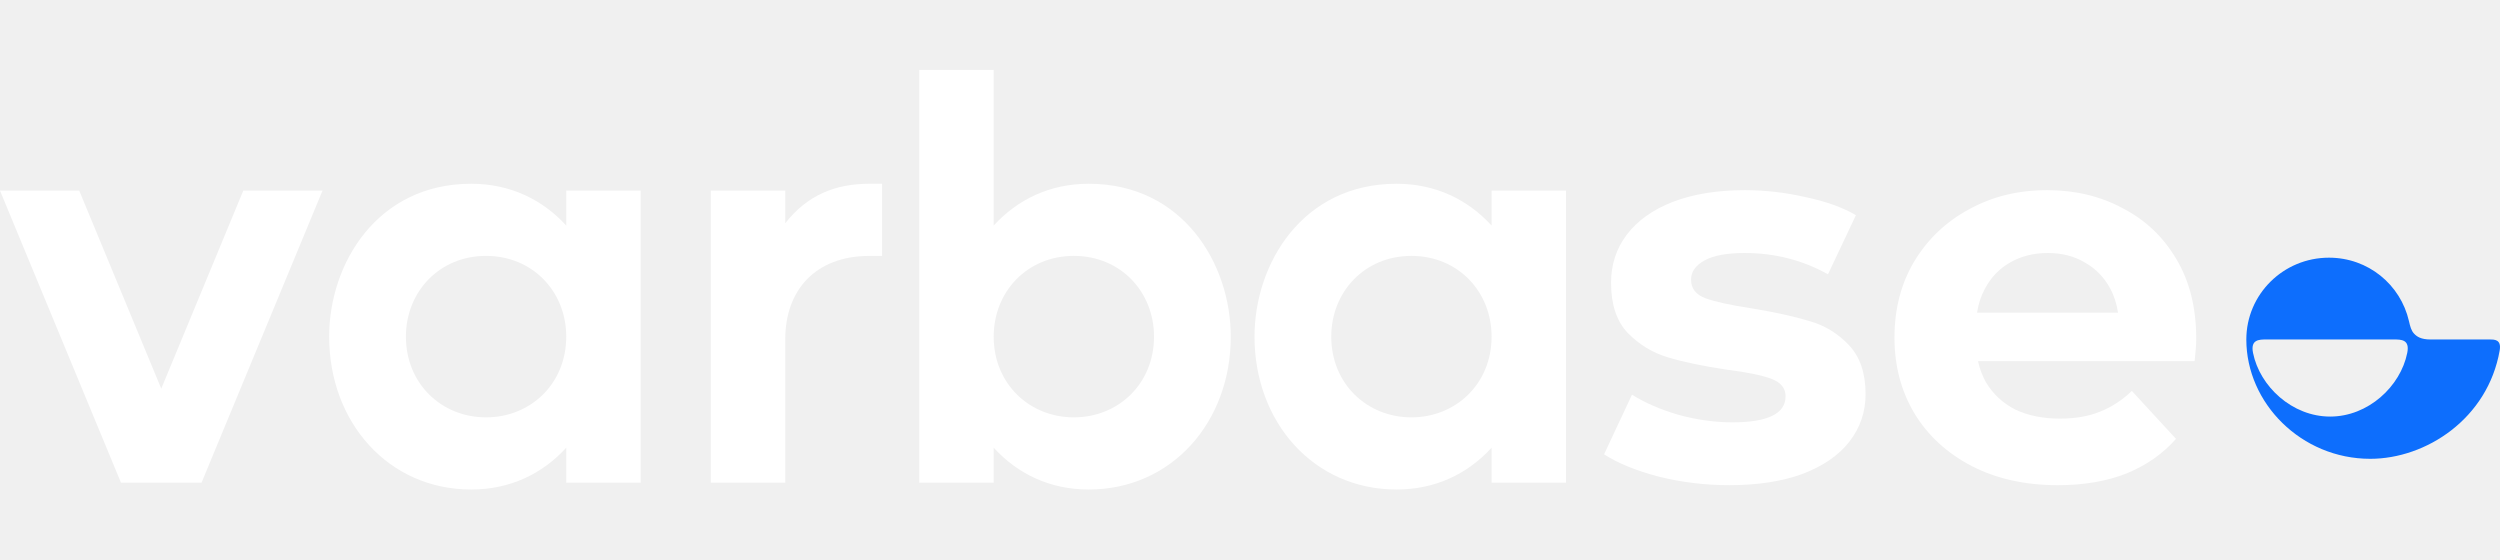
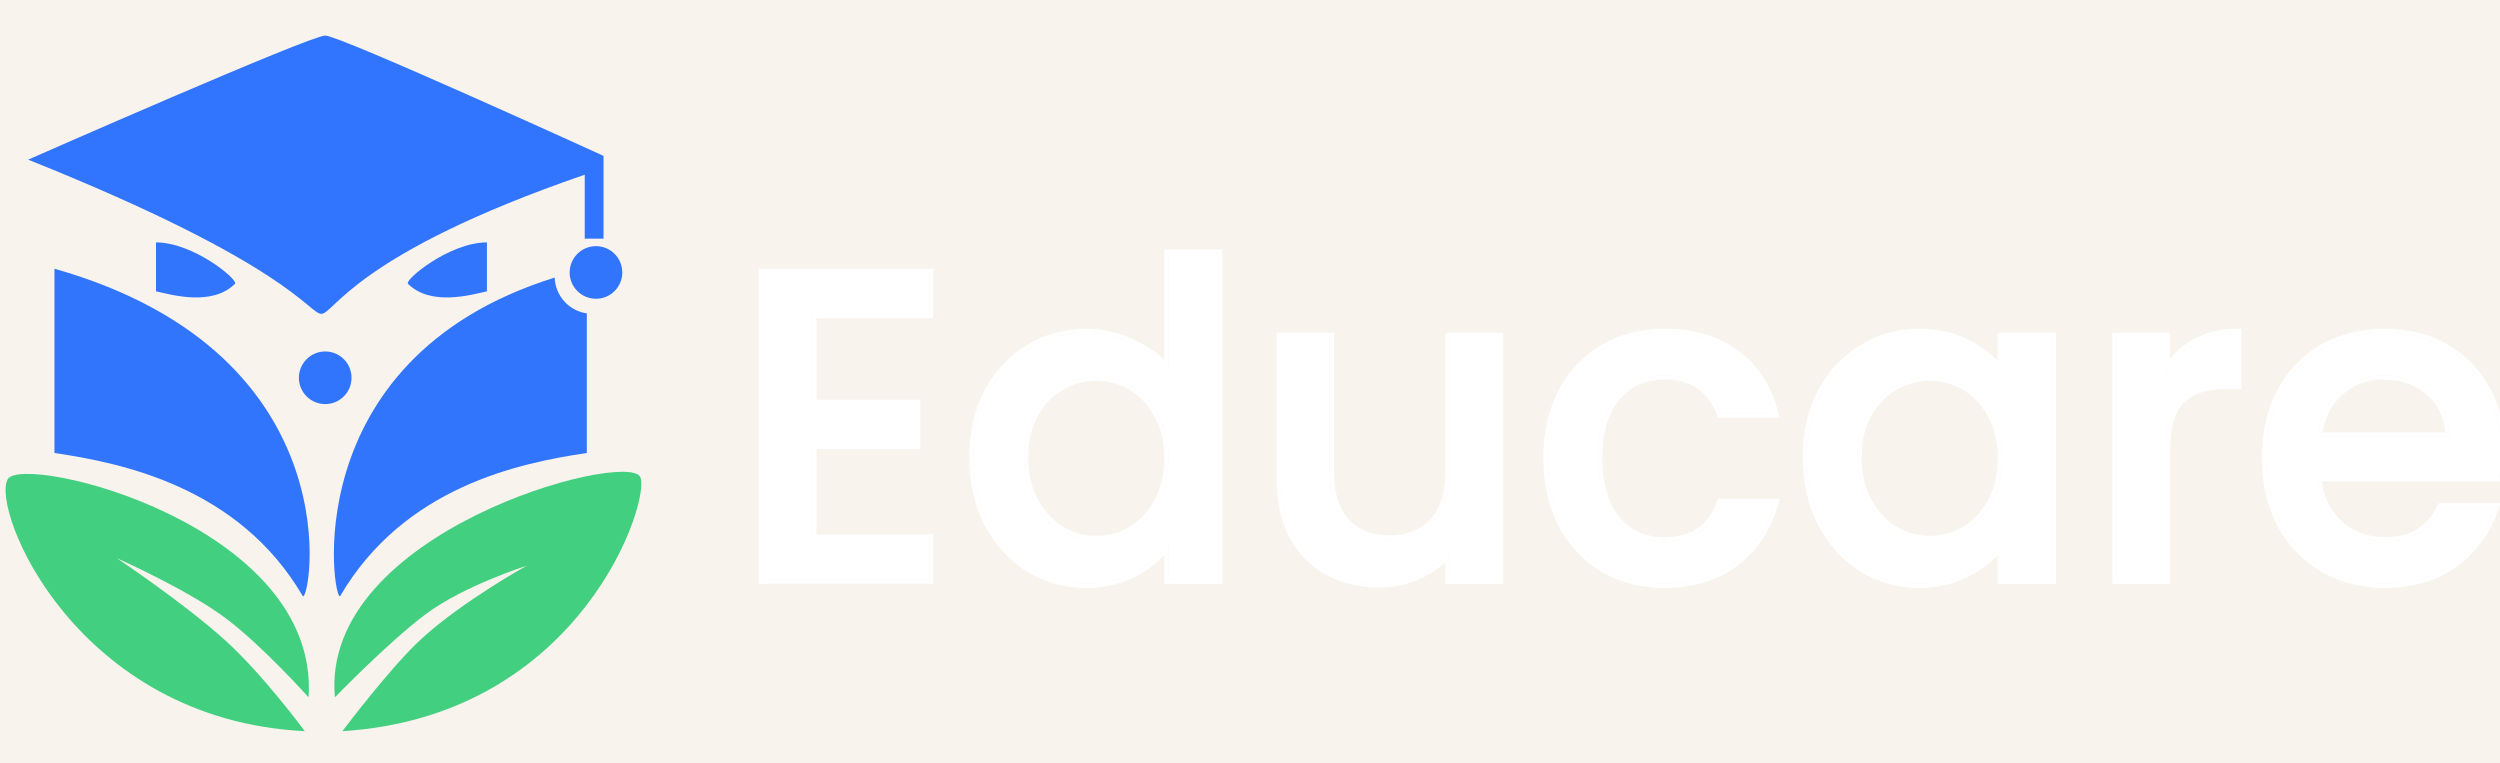
- <svg xmlns="http://www.w3.org/2000/svg" width="143" height="32" viewBox="0 0 143 32" fill="none">
-   <g id="Mode=Dark">
-     <g id="logo">
-       <path fill-rule="evenodd" clip-rule="evenodd" d="M135.58 26.244C138.763 26.244 142.3 23.954 142.982 20.045C143.091 19.419 142.681 19.419 142.434 19.419H139.038C138.462 19.419 138.234 19.245 138.079 19.077C137.924 18.909 137.865 18.684 137.791 18.363C137.311 16.282 135.464 14.739 133.217 14.739C130.606 14.739 128.49 16.834 128.49 19.419C128.49 23.061 131.634 26.244 135.58 26.244ZM137.695 20.184C137.849 19.418 137.352 19.418 136.928 19.418H129.641C129.217 19.418 128.72 19.419 128.873 20.184C129.257 22.102 131.109 23.828 133.284 23.828C135.46 23.828 137.312 22.102 137.695 20.184Z" fill="#0D6EFD" />
-       <path fill-rule="evenodd" clip-rule="evenodd" d="M32.389 10.903V12.902C31.029 11.416 29.184 10.511 26.951 10.511C21.577 10.511 18.828 15.079 18.828 19.255C18.828 24.161 22.219 28 26.951 28C29.166 28 31.014 27.113 32.389 25.609V27.607H36.647V10.903H32.389ZM23.218 19.255C23.218 21.95 25.258 23.873 27.803 23.873C30.34 23.873 32.389 21.958 32.389 19.255C32.389 16.678 30.466 14.637 27.803 14.637C25.12 14.637 23.218 16.699 23.218 19.255Z" fill="white" />
-       <path d="M50.453 14.638H49.732C46.644 14.638 44.917 16.596 44.917 19.405V27.607H40.659V10.904H44.917V12.769C46.183 11.154 47.788 10.51 49.732 10.51H50.453V14.638Z" fill="white" />
-       <path d="M18.448 10.904H13.916L9.224 22.231L4.532 10.904H0L6.919 27.607H11.529L18.448 10.904Z" fill="white" />
-       <path fill-rule="evenodd" clip-rule="evenodd" d="M85.319 10.903V12.902C83.96 11.416 82.114 10.511 79.882 10.511C74.507 10.511 71.758 15.079 71.758 19.255C71.758 24.161 75.149 28 79.882 28C82.096 28 83.944 27.113 85.319 25.609V27.607H89.577V10.903H85.319ZM76.148 19.255C76.148 21.95 78.188 23.873 80.733 23.873C83.27 23.873 85.319 21.958 85.319 19.255C85.319 16.678 83.397 14.637 80.733 14.637C78.05 14.637 76.148 16.699 76.148 19.255Z" fill="white" />
-       <path fill-rule="evenodd" clip-rule="evenodd" d="M56.839 4V12.902C58.198 11.416 60.044 10.511 62.276 10.511C67.65 10.511 70.4 15.079 70.4 19.255C70.4 24.16 67.009 28 62.276 28C60.062 28 58.214 27.113 56.839 25.609V27.607H52.581V4H56.839ZM66.01 19.255C66.01 21.95 63.97 23.873 61.425 23.873C58.888 23.873 56.839 21.958 56.839 19.255C56.839 16.678 58.761 14.637 61.425 14.637C64.108 14.637 66.01 16.699 66.01 19.255Z" fill="white" />
-       <path fill-rule="evenodd" clip-rule="evenodd" d="M117.101 10.877C118.704 10.877 120.144 11.223 121.423 11.914C122.722 12.584 123.747 13.558 124.498 14.838C125.249 16.096 125.624 17.609 125.624 19.376C125.624 19.559 125.614 19.772 125.593 20.016C125.573 20.239 125.553 20.452 125.533 20.655H113.142C113.237 21.092 113.39 21.498 113.6 21.874C114.006 22.544 114.564 23.062 115.274 23.427C116.005 23.773 116.857 23.945 117.831 23.945C118.704 23.945 119.465 23.813 120.114 23.549C120.784 23.285 121.393 22.889 121.941 22.361L124.467 25.103C123.716 25.956 122.773 26.615 121.636 27.082C120.5 27.529 119.191 27.753 117.709 27.753C115.842 27.753 114.199 27.387 112.778 26.656C111.378 25.925 110.292 24.93 109.521 23.671C108.75 22.392 108.364 20.939 108.364 19.315C108.364 17.67 108.74 16.218 109.491 14.96C110.262 13.68 111.307 12.685 112.626 11.974C113.945 11.243 115.436 10.877 117.101 10.877ZM117.131 14.472C116.319 14.472 115.599 14.655 114.97 15.02C114.361 15.365 113.884 15.863 113.539 16.513C113.316 16.919 113.166 17.376 113.087 17.884H121.151C121.074 17.367 120.922 16.9 120.693 16.482C120.348 15.853 119.871 15.365 119.262 15.02C118.653 14.655 117.943 14.472 117.131 14.472Z" fill="white" />
-       <path d="M99.8 10.877C100.967 10.877 102.124 11.01 103.271 11.274C104.438 11.518 105.4 11.863 106.158 12.309L104.561 15.69C103.107 14.878 101.52 14.472 99.8 14.472C98.776 14.472 98.008 14.614 97.496 14.899C96.984 15.183 96.728 15.548 96.728 15.995C96.728 16.503 97.005 16.858 97.558 17.061C98.111 17.264 98.991 17.457 100.2 17.64C101.551 17.863 102.657 18.107 103.517 18.371C104.377 18.614 105.124 19.072 105.759 19.742C106.394 20.412 106.711 21.346 106.711 22.544C106.711 23.559 106.404 24.463 105.79 25.255C105.175 26.047 104.274 26.666 103.087 27.113C101.919 27.54 100.527 27.752 98.909 27.752C97.537 27.752 96.196 27.59 94.886 27.265C93.575 26.92 92.531 26.493 91.753 25.986L93.35 22.575C94.087 23.041 94.978 23.427 96.022 23.732C97.066 24.016 98.09 24.158 99.094 24.158C101.121 24.158 102.134 23.661 102.135 22.666C102.135 22.199 101.858 21.864 101.305 21.661C100.752 21.458 99.902 21.285 98.756 21.143C97.404 20.94 96.288 20.706 95.408 20.442C94.527 20.178 93.759 19.711 93.104 19.041C92.469 18.371 92.152 17.417 92.152 16.178C92.152 15.142 92.449 14.228 93.043 13.436C93.657 12.624 94.537 11.995 95.684 11.548C96.851 11.101 98.224 10.877 99.8 10.877Z" fill="white" />
+ <svg xmlns="http://www.w3.org/2000/svg" width="118" height="36" viewBox="0 0 118 36" fill="none">
+   <rect width="118" height="36" fill="#F5F5F5" />
+   <g id="Logo &amp; Share Image">
+     <rect width="1144" height="1635" transform="translate(-279 -392)" fill="white" />
+     <g id="div">
+       <mask id="path-1-inside-1_6663_132" fill="white">
+         <path d="M-159 -140H745V56H-159V-140Z" />
+       </mask>
+       <path d="M-159 -140V-139H745V-140V-141H-159V-140Z" fill="#E2E2E4" mask="url(#path-1-inside-1_6663_132)" />
+       <g id="Full Logo">
+         <rect x="-158.5" y="-19.5" width="296" height="75" rx="4.5" fill="#F8F3ED" />
+         <rect x="-158.5" y="-19.5" width="296" height="75" rx="4.5" stroke="#9747FF" stroke-dasharray="10 5" />
+         <g id="Mode=dark">
+           <g id="educare-logo 1" clip-path="url(#clip0_6663_132)">
+             <g id="Educare">
+               <mask id="path-4-outside-2_6663_132" maskUnits="userSpaceOnUse" x="35.014" y="10.973" width="84" height="17" fill="black">
+                 <rect fill="white" x="35.014" y="10.973" width="84" height="17" />
+                 <path d="M38.342 14.822V19.064H43.242V20.998H38.342V25.428H43.855V27.362H36.014V12.888H43.855V14.822H38.342Z" />
+                 <path d="M45.946 21.581C45.946 20.43 46.177 19.411 46.64 18.524C47.117 17.636 47.756 16.95 48.559 16.465C49.376 15.966 50.281 15.716 51.275 15.716C52.01 15.716 52.731 15.883 53.439 16.215C54.161 16.534 54.732 16.964 55.154 17.505V11.973H57.502V27.362H55.154V25.636C54.773 26.19 54.242 26.648 53.562 27.008C52.895 27.369 52.126 27.549 51.255 27.549C50.275 27.549 49.376 27.299 48.559 26.8C47.756 26.287 47.117 25.58 46.64 24.679C46.177 23.764 45.946 22.731 45.946 21.581ZM55.154 21.622C55.154 20.832 54.991 20.146 54.664 19.563C54.351 18.981 53.936 18.538 53.419 18.233C52.902 17.927 52.343 17.775 51.745 17.775C51.146 17.775 50.588 17.927 50.07 18.233C49.553 18.524 49.131 18.96 48.804 19.543C48.491 20.111 48.335 20.79 48.335 21.581C48.335 22.371 48.491 23.064 48.804 23.66C49.131 24.256 49.553 24.714 50.07 25.033C50.601 25.338 51.159 25.49 51.745 25.49C52.343 25.49 52.902 25.338 53.419 25.033C53.936 24.728 54.351 24.284 54.664 23.702C54.991 23.106 55.154 22.412 55.154 21.622Z" />
+                 <path d="M70.748 15.903V27.362H68.421V26.01C68.053 26.481 67.57 26.856 66.971 27.133C66.386 27.396 65.76 27.528 65.093 27.528C64.208 27.528 63.411 27.341 62.704 26.967C62.009 26.592 61.458 26.038 61.05 25.303C60.655 24.568 60.458 23.681 60.458 22.641V15.903H62.765V22.288C62.765 23.314 63.017 24.104 63.52 24.658C64.024 25.199 64.711 25.469 65.582 25.469C66.454 25.469 67.141 25.199 67.645 24.658C68.162 24.104 68.421 23.314 68.421 22.288V15.903H70.748Z" />
+                 <path d="M73.043 21.622C73.043 20.444 73.275 19.411 73.738 18.524C74.214 17.622 74.868 16.929 75.698 16.444C76.528 15.959 77.481 15.716 78.556 15.716C79.918 15.716 81.04 16.049 81.925 16.714C82.824 17.366 83.429 18.302 83.743 19.522H81.231C81.027 18.953 80.7 18.51 80.251 18.191C79.802 17.872 79.237 17.713 78.556 17.713C77.603 17.713 76.841 18.059 76.269 18.752C75.711 19.432 75.432 20.388 75.432 21.622C75.432 22.856 75.711 23.82 76.269 24.513C76.841 25.206 77.603 25.552 78.556 25.552C79.904 25.552 80.796 24.949 81.231 23.743H83.743C83.416 24.908 82.803 25.837 81.905 26.53C81.007 27.209 79.89 27.549 78.556 27.549C77.481 27.549 76.528 27.306 75.698 26.821C74.868 26.322 74.214 25.629 73.738 24.741C73.275 23.84 73.043 22.801 73.043 21.622Z" />
+                 <path d="M85.286 21.581C85.286 20.43 85.518 19.411 85.981 18.524C86.457 17.636 87.097 16.95 87.9 16.465C88.716 15.966 89.615 15.716 90.595 15.716C91.48 15.716 92.249 15.896 92.902 16.257C93.569 16.604 94.1 17.04 94.495 17.567V15.903H96.843V27.362H94.495V25.657C94.1 26.197 93.562 26.648 92.882 27.008C92.201 27.369 91.425 27.549 90.554 27.549C89.588 27.549 88.703 27.299 87.9 26.8C87.097 26.287 86.457 25.58 85.981 24.679C85.518 23.764 85.286 22.731 85.286 21.581ZM94.495 21.622C94.495 20.832 94.331 20.146 94.005 19.563C93.692 18.981 93.276 18.538 92.759 18.233C92.242 17.927 91.684 17.775 91.085 17.775C90.486 17.775 89.928 17.927 89.411 18.233C88.893 18.524 88.471 18.96 88.145 19.543C87.832 20.111 87.675 20.79 87.675 21.581C87.675 22.371 87.832 23.064 88.145 23.66C88.471 24.256 88.893 24.714 89.411 25.033C89.942 25.338 90.5 25.49 91.085 25.49C91.684 25.49 92.242 25.338 92.759 25.033C93.276 24.728 93.692 24.284 94.005 23.702C94.331 23.106 94.495 22.412 94.495 21.622Z" />
+                 <path d="M102.228 17.567C102.568 16.985 103.017 16.534 103.575 16.215C104.147 15.883 104.821 15.716 105.597 15.716V18.17H105.005C104.093 18.17 103.398 18.406 102.922 18.877C102.459 19.349 102.228 20.166 102.228 21.331V27.362H99.9V15.903H102.228V17.567Z" />
+                 <path d="M118.047 21.352C118.047 21.782 118.02 22.17 117.966 22.516H109.37C109.438 23.431 109.771 24.166 110.37 24.721C110.969 25.275 111.704 25.552 112.575 25.552C113.828 25.552 114.712 25.019 115.23 23.951H117.741C117.401 25.005 116.781 25.871 115.883 26.551C114.998 27.216 113.896 27.549 112.575 27.549C111.5 27.549 110.533 27.306 109.676 26.821C108.832 26.322 108.165 25.629 107.675 24.741C107.199 23.84 106.96 22.801 106.96 21.622C106.96 20.444 107.192 19.411 107.655 18.524C108.131 17.622 108.791 16.929 109.635 16.444C110.493 15.959 111.473 15.716 112.575 15.716C113.637 15.716 114.583 15.952 115.413 16.423C116.244 16.895 116.89 17.56 117.353 18.42C117.816 19.265 118.047 20.243 118.047 21.352ZM115.617 20.603C115.604 19.73 115.298 19.03 114.699 18.503C114.1 17.976 113.358 17.713 112.473 17.713C111.67 17.713 110.983 17.976 110.411 18.503C109.839 19.016 109.499 19.716 109.39 20.603H115.617Z" />
+               </mask>
+               <path d="M38.342 14.822V19.064H43.242V20.998H38.342V25.428H43.855V27.362H36.014V12.888H43.855V14.822H38.342Z" fill="white" />
+               <path d="M45.946 21.581C45.946 20.43 46.177 19.411 46.64 18.524C47.117 17.636 47.756 16.95 48.559 16.465C49.376 15.966 50.281 15.716 51.275 15.716C52.01 15.716 52.731 15.883 53.439 16.215C54.161 16.534 54.732 16.964 55.154 17.505V11.973H57.502V27.362H55.154V25.636C54.773 26.19 54.242 26.648 53.562 27.008C52.895 27.369 52.126 27.549 51.255 27.549C50.275 27.549 49.376 27.299 48.559 26.8C47.756 26.287 47.117 25.58 46.64 24.679C46.177 23.764 45.946 22.731 45.946 21.581ZM55.154 21.622C55.154 20.832 54.991 20.146 54.664 19.563C54.351 18.981 53.936 18.538 53.419 18.233C52.902 17.927 52.343 17.775 51.745 17.775C51.146 17.775 50.588 17.927 50.07 18.233C49.553 18.524 49.131 18.96 48.804 19.543C48.491 20.111 48.335 20.79 48.335 21.581C48.335 22.371 48.491 23.064 48.804 23.66C49.131 24.256 49.553 24.714 50.07 25.033C50.601 25.338 51.159 25.49 51.745 25.49C52.343 25.49 52.902 25.338 53.419 25.033C53.936 24.728 54.351 24.284 54.664 23.702C54.991 23.106 55.154 22.412 55.154 21.622Z" fill="white" />
+               <path d="M70.748 15.903V27.362H68.421V26.01C68.053 26.481 67.57 26.856 66.971 27.133C66.386 27.396 65.76 27.528 65.093 27.528C64.208 27.528 63.411 27.341 62.704 26.967C62.009 26.592 61.458 26.038 61.05 25.303C60.655 24.568 60.458 23.681 60.458 22.641V15.903H62.765V22.288C62.765 23.314 63.017 24.104 63.52 24.658C64.024 25.199 64.711 25.469 65.582 25.469C66.454 25.469 67.141 25.199 67.645 24.658C68.162 24.104 68.421 23.314 68.421 22.288V15.903H70.748Z" fill="white" />
+               <path d="M73.043 21.622C73.043 20.444 73.275 19.411 73.738 18.524C74.214 17.622 74.868 16.929 75.698 16.444C76.528 15.959 77.481 15.716 78.556 15.716C79.918 15.716 81.04 16.049 81.925 16.714C82.824 17.366 83.429 18.302 83.743 19.522H81.231C81.027 18.953 80.7 18.51 80.251 18.191C79.802 17.872 79.237 17.713 78.556 17.713C77.603 17.713 76.841 18.059 76.269 18.752C75.711 19.432 75.432 20.388 75.432 21.622C75.432 22.856 75.711 23.82 76.269 24.513C76.841 25.206 77.603 25.552 78.556 25.552C79.904 25.552 80.796 24.949 81.231 23.743H83.743C83.416 24.908 82.803 25.837 81.905 26.53C81.007 27.209 79.89 27.549 78.556 27.549C77.481 27.549 76.528 27.306 75.698 26.821C74.868 26.322 74.214 25.629 73.738 24.741C73.275 23.84 73.043 22.801 73.043 21.622Z" fill="white" />
+               <path d="M85.286 21.581C85.286 20.43 85.518 19.411 85.981 18.524C86.457 17.636 87.097 16.95 87.9 16.465C88.716 15.966 89.615 15.716 90.595 15.716C91.48 15.716 92.249 15.896 92.902 16.257C93.569 16.604 94.1 17.04 94.495 17.567V15.903H96.843V27.362H94.495V25.657C94.1 26.197 93.562 26.648 92.882 27.008C92.201 27.369 91.425 27.549 90.554 27.549C89.588 27.549 88.703 27.299 87.9 26.8C87.097 26.287 86.457 25.58 85.981 24.679C85.518 23.764 85.286 22.731 85.286 21.581ZM94.495 21.622C94.495 20.832 94.331 20.146 94.005 19.563C93.692 18.981 93.276 18.538 92.759 18.233C92.242 17.927 91.684 17.775 91.085 17.775C90.486 17.775 89.928 17.927 89.411 18.233C88.893 18.524 88.471 18.96 88.145 19.543C87.832 20.111 87.675 20.79 87.675 21.581C87.675 22.371 87.832 23.064 88.145 23.66C88.471 24.256 88.893 24.714 89.411 25.033C89.942 25.338 90.5 25.49 91.085 25.49C91.684 25.49 92.242 25.338 92.759 25.033C93.276 24.728 93.692 24.284 94.005 23.702C94.331 23.106 94.495 22.412 94.495 21.622Z" fill="white" />
+               <path d="M102.228 17.567C102.568 16.985 103.017 16.534 103.575 16.215C104.147 15.883 104.821 15.716 105.597 15.716V18.17H105.005C104.093 18.17 103.398 18.406 102.922 18.877C102.459 19.349 102.228 20.166 102.228 21.331V27.362H99.9V15.903H102.228V17.567Z" fill="white" />
+               <path d="M118.047 21.352C118.047 21.782 118.02 22.17 117.966 22.516H109.37C109.438 23.431 109.771 24.166 110.37 24.721C110.969 25.275 111.704 25.552 112.575 25.552C113.828 25.552 114.712 25.019 115.23 23.951H117.741C117.401 25.005 116.781 25.871 115.883 26.551C114.998 27.216 113.896 27.549 112.575 27.549C111.5 27.549 110.533 27.306 109.676 26.821C108.832 26.322 108.165 25.629 107.675 24.741C107.199 23.84 106.96 22.801 106.96 21.622C106.96 20.444 107.192 19.411 107.655 18.524C108.131 17.622 108.791 16.929 109.635 16.444C110.493 15.959 111.473 15.716 112.575 15.716C113.637 15.716 114.583 15.952 115.413 16.423C116.244 16.895 116.89 17.56 117.353 18.42C117.816 19.265 118.047 20.243 118.047 21.352ZM115.617 20.603C115.604 19.73 115.298 19.03 114.699 18.503C114.1 17.976 113.358 17.713 112.473 17.713C111.67 17.713 110.983 17.976 110.411 18.503C109.839 19.016 109.499 19.716 109.39 20.603H115.617Z" fill="white" />
+               <path d="M38.342 14.822V19.064H43.242V20.998H38.342V25.428H43.855V27.362H36.014V12.888H43.855V14.822H38.342Z" stroke="white" stroke-width="0.4" mask="url(#path-4-outside-2_6663_132)" />
+               <path d="M45.946 21.581C45.946 20.43 46.177 19.411 46.64 18.524C47.117 17.636 47.756 16.95 48.559 16.465C49.376 15.966 50.281 15.716 51.275 15.716C52.01 15.716 52.731 15.883 53.439 16.215C54.161 16.534 54.732 16.964 55.154 17.505V11.973H57.502V27.362H55.154V25.636C54.773 26.19 54.242 26.648 53.562 27.008C52.895 27.369 52.126 27.549 51.255 27.549C50.275 27.549 49.376 27.299 48.559 26.8C47.756 26.287 47.117 25.58 46.64 24.679C46.177 23.764 45.946 22.731 45.946 21.581ZM55.154 21.622C55.154 20.832 54.991 20.146 54.664 19.563C54.351 18.981 53.936 18.538 53.419 18.233C52.902 17.927 52.343 17.775 51.745 17.775C51.146 17.775 50.588 17.927 50.07 18.233C49.553 18.524 49.131 18.96 48.804 19.543C48.491 20.111 48.335 20.79 48.335 21.581C48.335 22.371 48.491 23.064 48.804 23.66C49.131 24.256 49.553 24.714 50.07 25.033C50.601 25.338 51.159 25.49 51.745 25.49C52.343 25.49 52.902 25.338 53.419 25.033C53.936 24.728 54.351 24.284 54.664 23.702C54.991 23.106 55.154 22.412 55.154 21.622Z" stroke="white" stroke-width="0.4" mask="url(#path-4-outside-2_6663_132)" />
+               <path d="M70.748 15.903V27.362H68.421V26.01C68.053 26.481 67.57 26.856 66.971 27.133C66.386 27.396 65.76 27.528 65.093 27.528C64.208 27.528 63.411 27.341 62.704 26.967C62.009 26.592 61.458 26.038 61.05 25.303C60.655 24.568 60.458 23.681 60.458 22.641V15.903H62.765V22.288C62.765 23.314 63.017 24.104 63.52 24.658C64.024 25.199 64.711 25.469 65.582 25.469C66.454 25.469 67.141 25.199 67.645 24.658C68.162 24.104 68.421 23.314 68.421 22.288V15.903H70.748Z" stroke="white" stroke-width="0.4" mask="url(#path-4-outside-2_6663_132)" />
+               <path d="M73.043 21.622C73.043 20.444 73.275 19.411 73.738 18.524C74.214 17.622 74.868 16.929 75.698 16.444C76.528 15.959 77.481 15.716 78.556 15.716C79.918 15.716 81.04 16.049 81.925 16.714C82.824 17.366 83.429 18.302 83.743 19.522H81.231C81.027 18.953 80.7 18.51 80.251 18.191C79.802 17.872 79.237 17.713 78.556 17.713C77.603 17.713 76.841 18.059 76.269 18.752C75.711 19.432 75.432 20.388 75.432 21.622C75.432 22.856 75.711 23.82 76.269 24.513C76.841 25.206 77.603 25.552 78.556 25.552C79.904 25.552 80.796 24.949 81.231 23.743H83.743C83.416 24.908 82.803 25.837 81.905 26.53C81.007 27.209 79.89 27.549 78.556 27.549C77.481 27.549 76.528 27.306 75.698 26.821C74.868 26.322 74.214 25.629 73.738 24.741C73.275 23.84 73.043 22.801 73.043 21.622Z" stroke="white" stroke-width="0.4" mask="url(#path-4-outside-2_6663_132)" />
+               <path d="M85.286 21.581C85.286 20.43 85.518 19.411 85.981 18.524C86.457 17.636 87.097 16.95 87.9 16.465C88.716 15.966 89.615 15.716 90.595 15.716C91.48 15.716 92.249 15.896 92.902 16.257C93.569 16.604 94.1 17.04 94.495 17.567V15.903H96.843V27.362H94.495V25.657C94.1 26.197 93.562 26.648 92.882 27.008C92.201 27.369 91.425 27.549 90.554 27.549C89.588 27.549 88.703 27.299 87.9 26.8C87.097 26.287 86.457 25.58 85.981 24.679C85.518 23.764 85.286 22.731 85.286 21.581ZM94.495 21.622C94.495 20.832 94.331 20.146 94.005 19.563C93.692 18.981 93.276 18.538 92.759 18.233C92.242 17.927 91.684 17.775 91.085 17.775C90.486 17.775 89.928 17.927 89.411 18.233C88.893 18.524 88.471 18.96 88.145 19.543C87.832 20.111 87.675 20.79 87.675 21.581C87.675 22.371 87.832 23.064 88.145 23.66C88.471 24.256 88.893 24.714 89.411 25.033C89.942 25.338 90.5 25.49 91.085 25.49C91.684 25.49 92.242 25.338 92.759 25.033C93.276 24.728 93.692 24.284 94.005 23.702C94.331 23.106 94.495 22.412 94.495 21.622Z" stroke="white" stroke-width="0.4" mask="url(#path-4-outside-2_6663_132)" />
+               <path d="M102.228 17.567C102.568 16.985 103.017 16.534 103.575 16.215C104.147 15.883 104.821 15.716 105.597 15.716V18.17H105.005C104.093 18.17 103.398 18.406 102.922 18.877C102.459 19.349 102.228 20.166 102.228 21.331V27.362H99.9V15.903H102.228V17.567Z" stroke="white" stroke-width="0.4" mask="url(#path-4-outside-2_6663_132)" />
+               <path d="M118.047 21.352C118.047 21.782 118.02 22.17 117.966 22.516H109.37C109.438 23.431 109.771 24.166 110.37 24.721C110.969 25.275 111.704 25.552 112.575 25.552C113.828 25.552 114.712 25.019 115.23 23.951H117.741C117.401 25.005 116.781 25.871 115.883 26.551C114.998 27.216 113.896 27.549 112.575 27.549C111.5 27.549 110.533 27.306 109.676 26.821C108.832 26.322 108.165 25.629 107.675 24.741C107.199 23.84 106.96 22.801 106.96 21.622C106.96 20.444 107.192 19.411 107.655 18.524C108.131 17.622 108.791 16.929 109.635 16.444C110.493 15.959 111.473 15.716 112.575 15.716C113.637 15.716 114.583 15.952 115.413 16.423C116.244 16.895 116.89 17.56 117.353 18.42C117.816 19.265 118.047 20.243 118.047 21.352ZM115.617 20.603C115.604 19.73 115.298 19.03 114.699 18.503C114.1 17.976 113.358 17.713 112.473 17.713C111.67 17.713 110.983 17.976 110.411 18.503C109.839 19.016 109.499 19.716 109.39 20.603H115.617Z" stroke="white" stroke-width="0.4" mask="url(#path-4-outside-2_6663_132)" />
+             </g>
+             <g id="Frame 1" clip-path="url(#clip1_6663_132)">
+               <path id="Vector 1" d="M15.173 14.813C14.577 14.825 13.753 12.506 1.328 7.536C1.328 7.536 14.641 1.672 15.351 1.679C16.061 1.685 28.486 7.358 28.486 7.358V11.264H27.599V8.246C16.771 11.974 15.77 14.802 15.173 14.813Z" fill="#3174FE" />
+               <path id="Vector 2" d="M2.571 21.381V12.684C16.948 16.766 14.598 28.659 14.286 28.126C11.268 22.979 5.766 21.855 2.571 21.381Z" fill="#3175FD" />
+               <path id="Subtract" d="M26.181 13.101C26.211 13.966 26.859 14.671 27.698 14.792V21.381C24.503 21.855 19.079 22.979 16.061 28.126C15.761 28.639 13.736 16.982 26.181 13.101Z" fill="#3175FD" />
+               <circle id="Ellipse 2" cx="28.13" cy="12.86" r="1.242" fill="#3175FD" />
+               <circle id="Ellipse 3" cx="15.35" cy="17.831" r="1.242" fill="#3175FD" />
+               <path id="Vector 4" d="M0.365 22.619C1.075 21.376 15.097 24.748 14.565 32.914C14.565 32.914 12.423 30.512 10.66 29.186C8.851 27.826 5.512 26.346 5.512 26.346C5.512 26.346 8.707 28.476 10.66 30.251C12.435 31.865 14.387 34.511 14.387 34.511C3.56 33.978 -0.447 24.038 0.365 22.619Z" fill="#43CF80" />
+               <path id="Vector 5" d="M30.211 22.498C29.501 21.256 15.097 25.103 15.807 32.913C15.807 32.913 18.304 30.334 20.067 29.008C21.876 27.648 24.86 26.701 24.86 26.701C24.86 26.701 21.868 28.356 19.916 30.131C18.449 31.464 16.162 34.511 16.162 34.511C27.522 33.801 30.768 23.473 30.211 22.498Z" fill="#43CF80" />
+               <path id="Vector 6" d="M7.363 13.749V11.441C9.138 11.441 11.268 13.216 11.091 13.394C10.026 14.459 8.132 13.926 7.363 13.749Z" fill="#3175FD" />
+               <path id="Vector 9" d="M22.983 13.749V11.441C21.208 11.441 19.078 13.216 19.256 13.394C20.321 14.459 22.214 13.926 22.983 13.749Z" fill="#3175FD" />
+             </g>
+           </g>
+         </g>
+       </g>
    </g>
  </g>
+   <defs>
+     <clipPath id="clip0_6663_132">
+       <rect width="118" height="36" fill="white" />
+     </clipPath>
+     <clipPath id="clip1_6663_132">
+       <rect width="33.073" height="33.073" fill="white" transform="translate(-1.05963 1.5752)" />
+     </clipPath>
+   </defs>
</svg>
